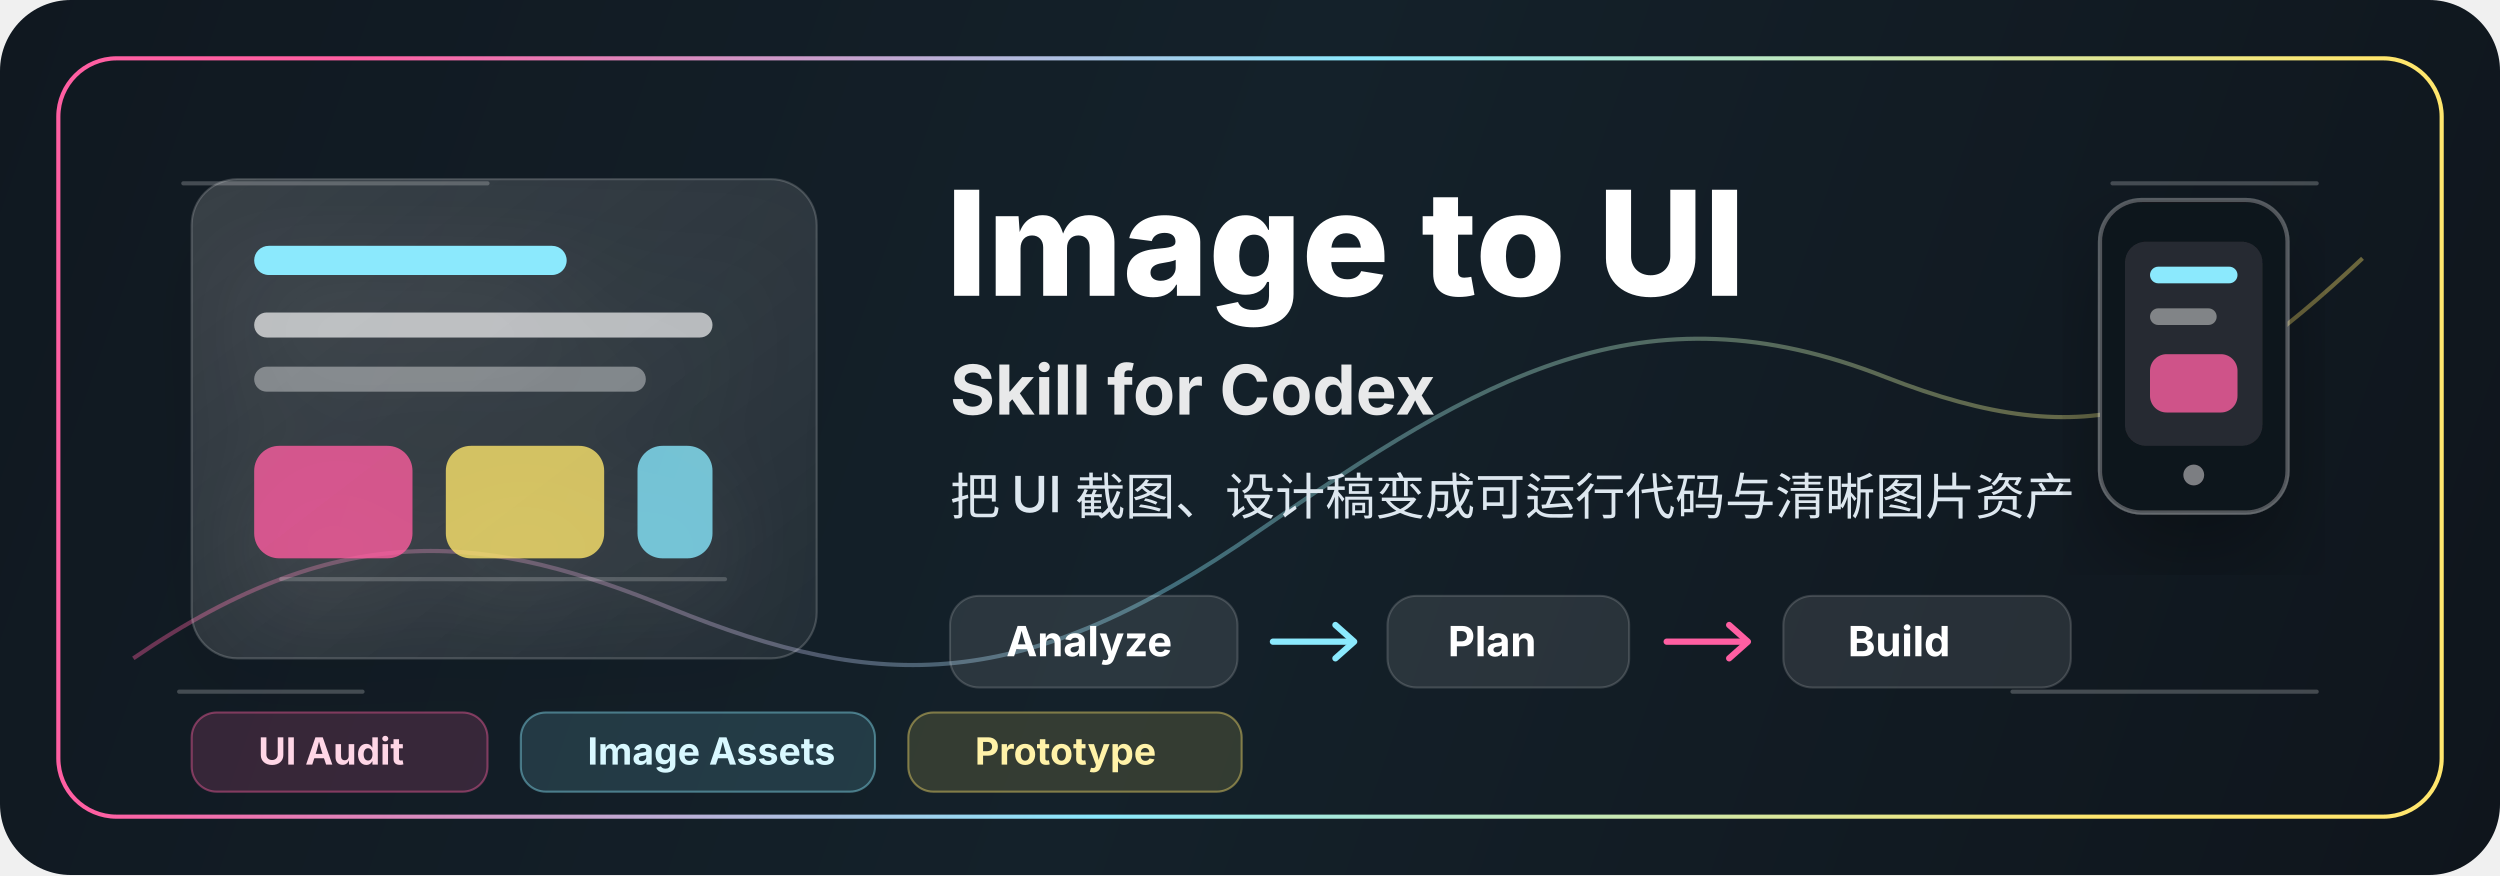
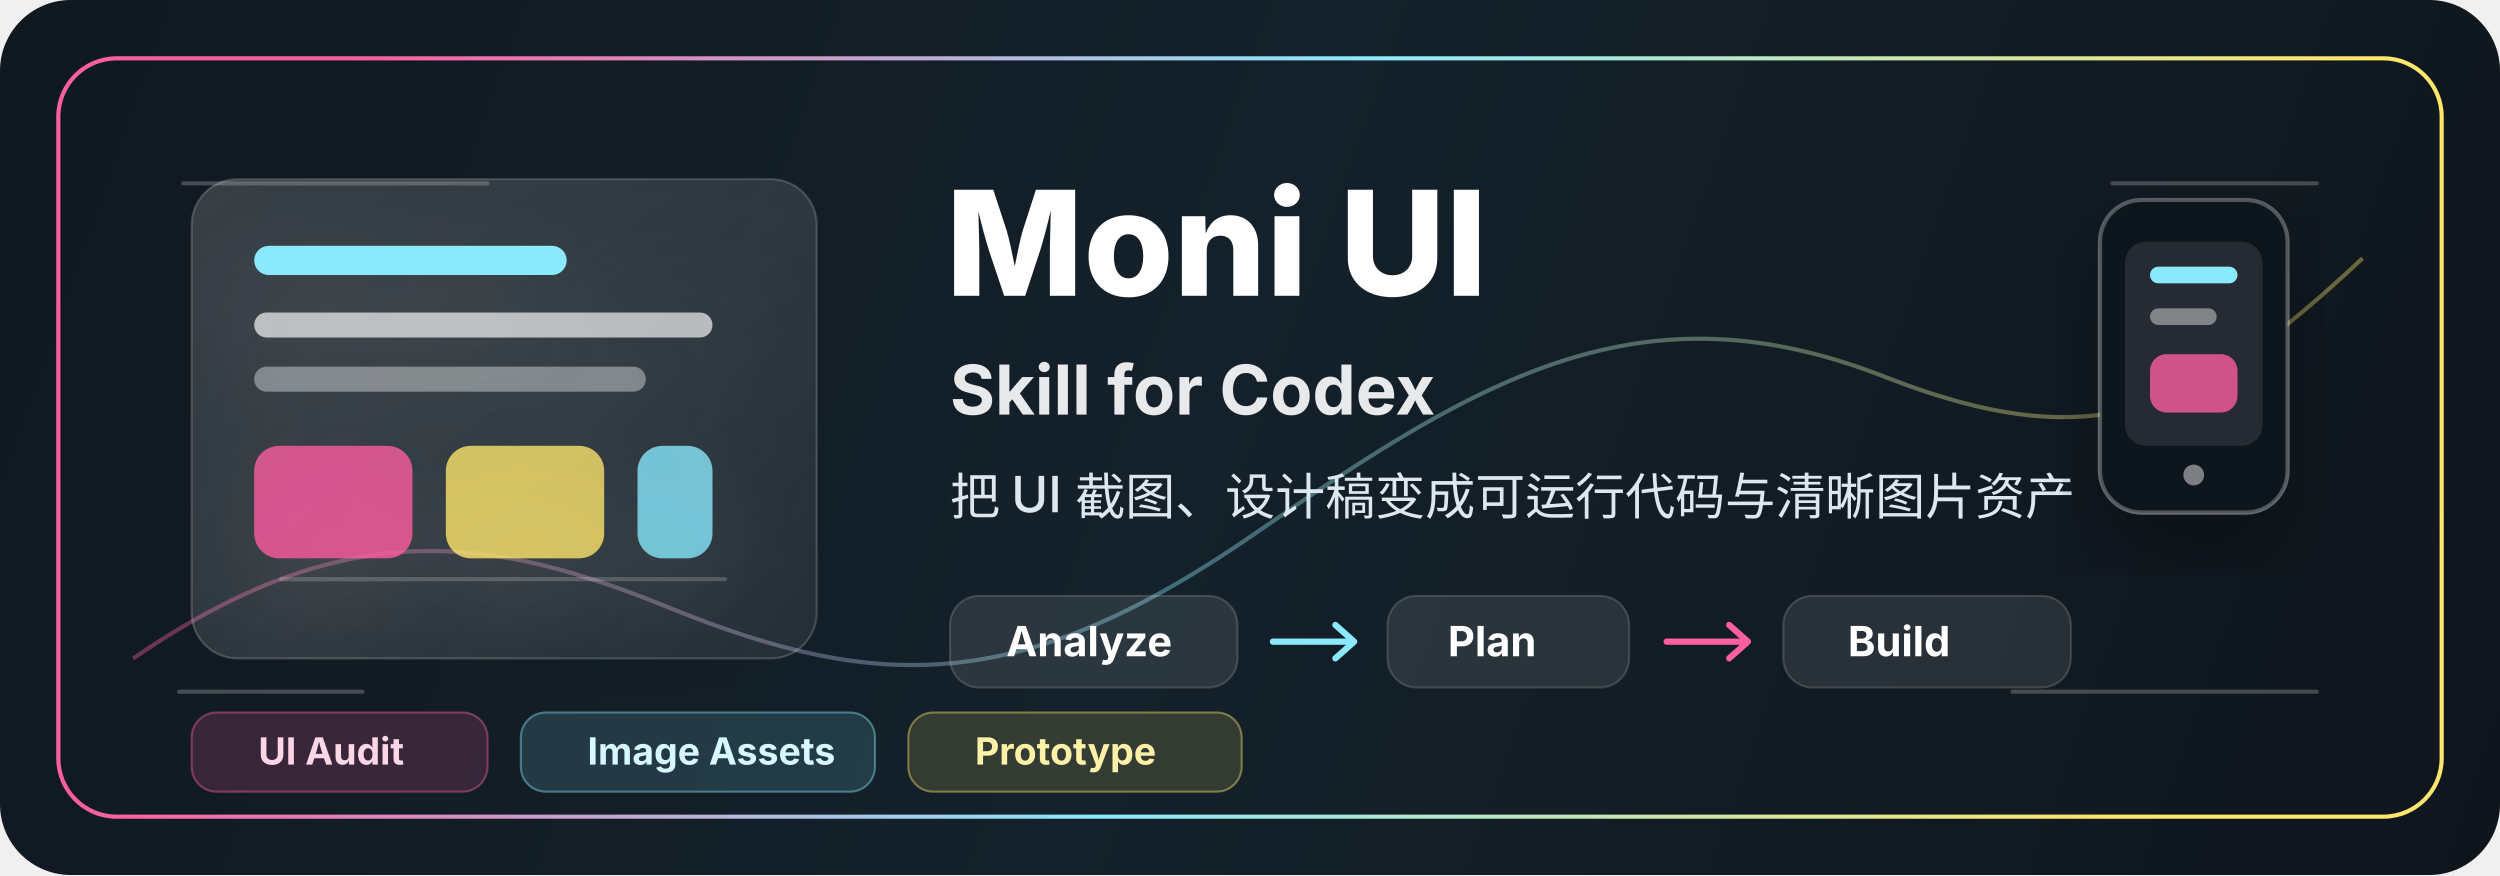
<svg xmlns="http://www.w3.org/2000/svg" width="1200" height="420" viewBox="0 0 1200 420" fill="none" role="img" aria-labelledby="title desc">
  <defs>
    <linearGradient id="bg" x1="0" y1="0" x2="1200" y2="420" gradientUnits="userSpaceOnUse">
      <stop offset="0" stop-color="#101820" />
      <stop offset="0.48" stop-color="#14212A" />
      <stop offset="1" stop-color="#0F151C" />
    </linearGradient>
    <linearGradient id="accent" x1="160" y1="60" x2="1020" y2="360" gradientUnits="userSpaceOnUse">
      <stop offset="0" stop-color="#FF5FA2" />
      <stop offset="0.5" stop-color="#8BE9FD" />
      <stop offset="1" stop-color="#FFE66D" />
    </linearGradient>
    <linearGradient id="card" x1="0" y1="0" x2="1" y2="1">
      <stop offset="0" stop-color="#FFFFFF" stop-opacity="0.16" />
      <stop offset="1" stop-color="#FFFFFF" stop-opacity="0.06" />
    </linearGradient>
    <filter id="softShadow" x="-20%" y="-20%" width="140%" height="140%">
      <feDropShadow dx="0" dy="22" stdDeviation="22" flood-color="#000000" flood-opacity="0.32" />
    </filter>
  </defs>
  <rect width="1200" height="420" rx="34" fill="url(#bg)" />
  <rect x="28" y="28" width="1144" height="364" rx="28" stroke="url(#accent)" stroke-width="2" />
  <path d="M64 316C166 246 236 257 322 292C423 333 492 333 604 255C711 181 788 135 905 181C1005 220 1054 199 1134 124" stroke="url(#accent)" stroke-width="2" stroke-opacity="0.38" />
  <path d="M88 88H234M966 332H1112M86 332H174M1014 88H1112" stroke="#FFFFFF" stroke-opacity="0.22" stroke-width="2" stroke-linecap="round" />
  <g filter="url(#softShadow)">
    <rect x="92" y="86" width="300" height="230" rx="22" fill="url(#card)" stroke="#FFFFFF" stroke-opacity="0.18" />
    <rect x="122" y="118" width="150" height="14" rx="7" fill="#8BE9FD" />
    <rect x="122" y="150" width="220" height="12" rx="6" fill="#FFFFFF" fill-opacity="0.66" />
    <rect x="122" y="176" width="188" height="12" rx="6" fill="#FFFFFF" fill-opacity="0.38" />
    <rect x="122" y="214" width="76" height="54" rx="12" fill="#FF5FA2" fill-opacity="0.78" />
    <rect x="214" y="214" width="76" height="54" rx="12" fill="#FFE66D" fill-opacity="0.78" />
    <rect x="306" y="214" width="36" height="54" rx="12" fill="#8BE9FD" fill-opacity="0.78" />
    <path d="M135 278H348" stroke="#FFFFFF" stroke-opacity="0.18" stroke-width="2" stroke-linecap="round" />
  </g>
  <g>
-     <text x="454" y="142" fill="#FFFFFF" font-family="Inter, ui-sans-serif, system-ui, -apple-system, BlinkMacSystemFont, 'Segoe UI', sans-serif" font-size="70" font-weight="800" letter-spacing="0">Image to UI</text>
+     <text x="454" y="142" fill="#FFFFFF" font-family="Inter, ui-sans-serif, system-ui, -apple-system, BlinkMacSystemFont, 'Segoe UI', sans-serif" font-size="70" font-weight="800" letter-spacing="0">Moni UI</text>
    <text x="456" y="199" fill="#FFFFFF" fill-opacity="0.9" font-family="Inter, ui-sans-serif, system-ui, -apple-system, BlinkMacSystemFont, 'Segoe UI', sans-serif" font-size="33" font-weight="700" letter-spacing="0">Skill for Codex</text>
    <text x="456" y="247" fill="#DDE7EF" font-family="Inter, ui-sans-serif, system-ui, -apple-system, BlinkMacSystemFont, 'Segoe UI', sans-serif" font-size="24" font-weight="500" letter-spacing="0">把 UI 截图、设计稿变成可运行代码与清晰图片资产</text>
  </g>
  <g font-family="Inter, ui-sans-serif, system-ui, -apple-system, BlinkMacSystemFont, 'Segoe UI', sans-serif" font-size="20" font-weight="700">
    <rect x="456" y="286" width="138" height="44" rx="14" fill="#FFFFFF" fill-opacity="0.1" stroke="#FFFFFF" stroke-opacity="0.16" />
    <text x="483" y="315" fill="#FFFFFF">Analyze</text>
    <path d="M611 308H649" stroke="#8BE9FD" stroke-width="3" stroke-linecap="round" />
    <path d="M641 300L650 308L641 316" stroke="#8BE9FD" stroke-width="3" stroke-linecap="round" stroke-linejoin="round" />
    <rect x="666" y="286" width="116" height="44" rx="14" fill="#FFFFFF" fill-opacity="0.1" stroke="#FFFFFF" stroke-opacity="0.16" />
    <text x="695" y="315" fill="#FFFFFF">Plan</text>
    <path d="M800 308H838" stroke="#FF5FA2" stroke-width="3" stroke-linecap="round" />
    <path d="M830 300L839 308L830 316" stroke="#FF5FA2" stroke-width="3" stroke-linecap="round" stroke-linejoin="round" />
    <rect x="856" y="286" width="138" height="44" rx="14" fill="#FFFFFF" fill-opacity="0.1" stroke="#FFFFFF" stroke-opacity="0.16" />
    <text x="887" y="315" fill="#FFFFFF">Build</text>
  </g>
  <g filter="url(#softShadow)">
    <rect x="1008" y="96" width="90" height="150" rx="20" fill="#0E141B" stroke="#FFFFFF" stroke-opacity="0.28" stroke-width="2" />
    <rect x="1020" y="116" width="66" height="98" rx="10" fill="#FFFFFF" fill-opacity="0.1" />
    <rect x="1032" y="128" width="42" height="8" rx="4" fill="#8BE9FD" />
    <rect x="1032" y="148" width="32" height="8" rx="4" fill="#FFFFFF" fill-opacity="0.42" />
    <rect x="1032" y="170" width="42" height="28" rx="8" fill="#FF5FA2" fill-opacity="0.78" />
    <circle cx="1053" cy="228" r="5" fill="#FFFFFF" fill-opacity="0.45" />
  </g>
  <g font-family="Inter, ui-sans-serif, system-ui, -apple-system, BlinkMacSystemFont, 'Segoe UI', sans-serif" font-size="18" font-weight="700">
    <rect x="92" y="342" width="142" height="38" rx="12" fill="#FF5FA2" fill-opacity="0.16" stroke="#FF5FA2" stroke-opacity="0.42" />
    <text x="124" y="367" fill="#FFD6E6">UI Audit</text>
    <rect x="250" y="342" width="170" height="38" rx="12" fill="#8BE9FD" fill-opacity="0.14" stroke="#8BE9FD" stroke-opacity="0.42" />
    <text x="282" y="367" fill="#D8F8FF">Image Assets</text>
    <rect x="436" y="342" width="160" height="38" rx="12" fill="#FFE66D" fill-opacity="0.14" stroke="#FFE66D" stroke-opacity="0.42" />
    <text x="468" y="367" fill="#FFF2A8">Prototype</text>
  </g>
</svg>
